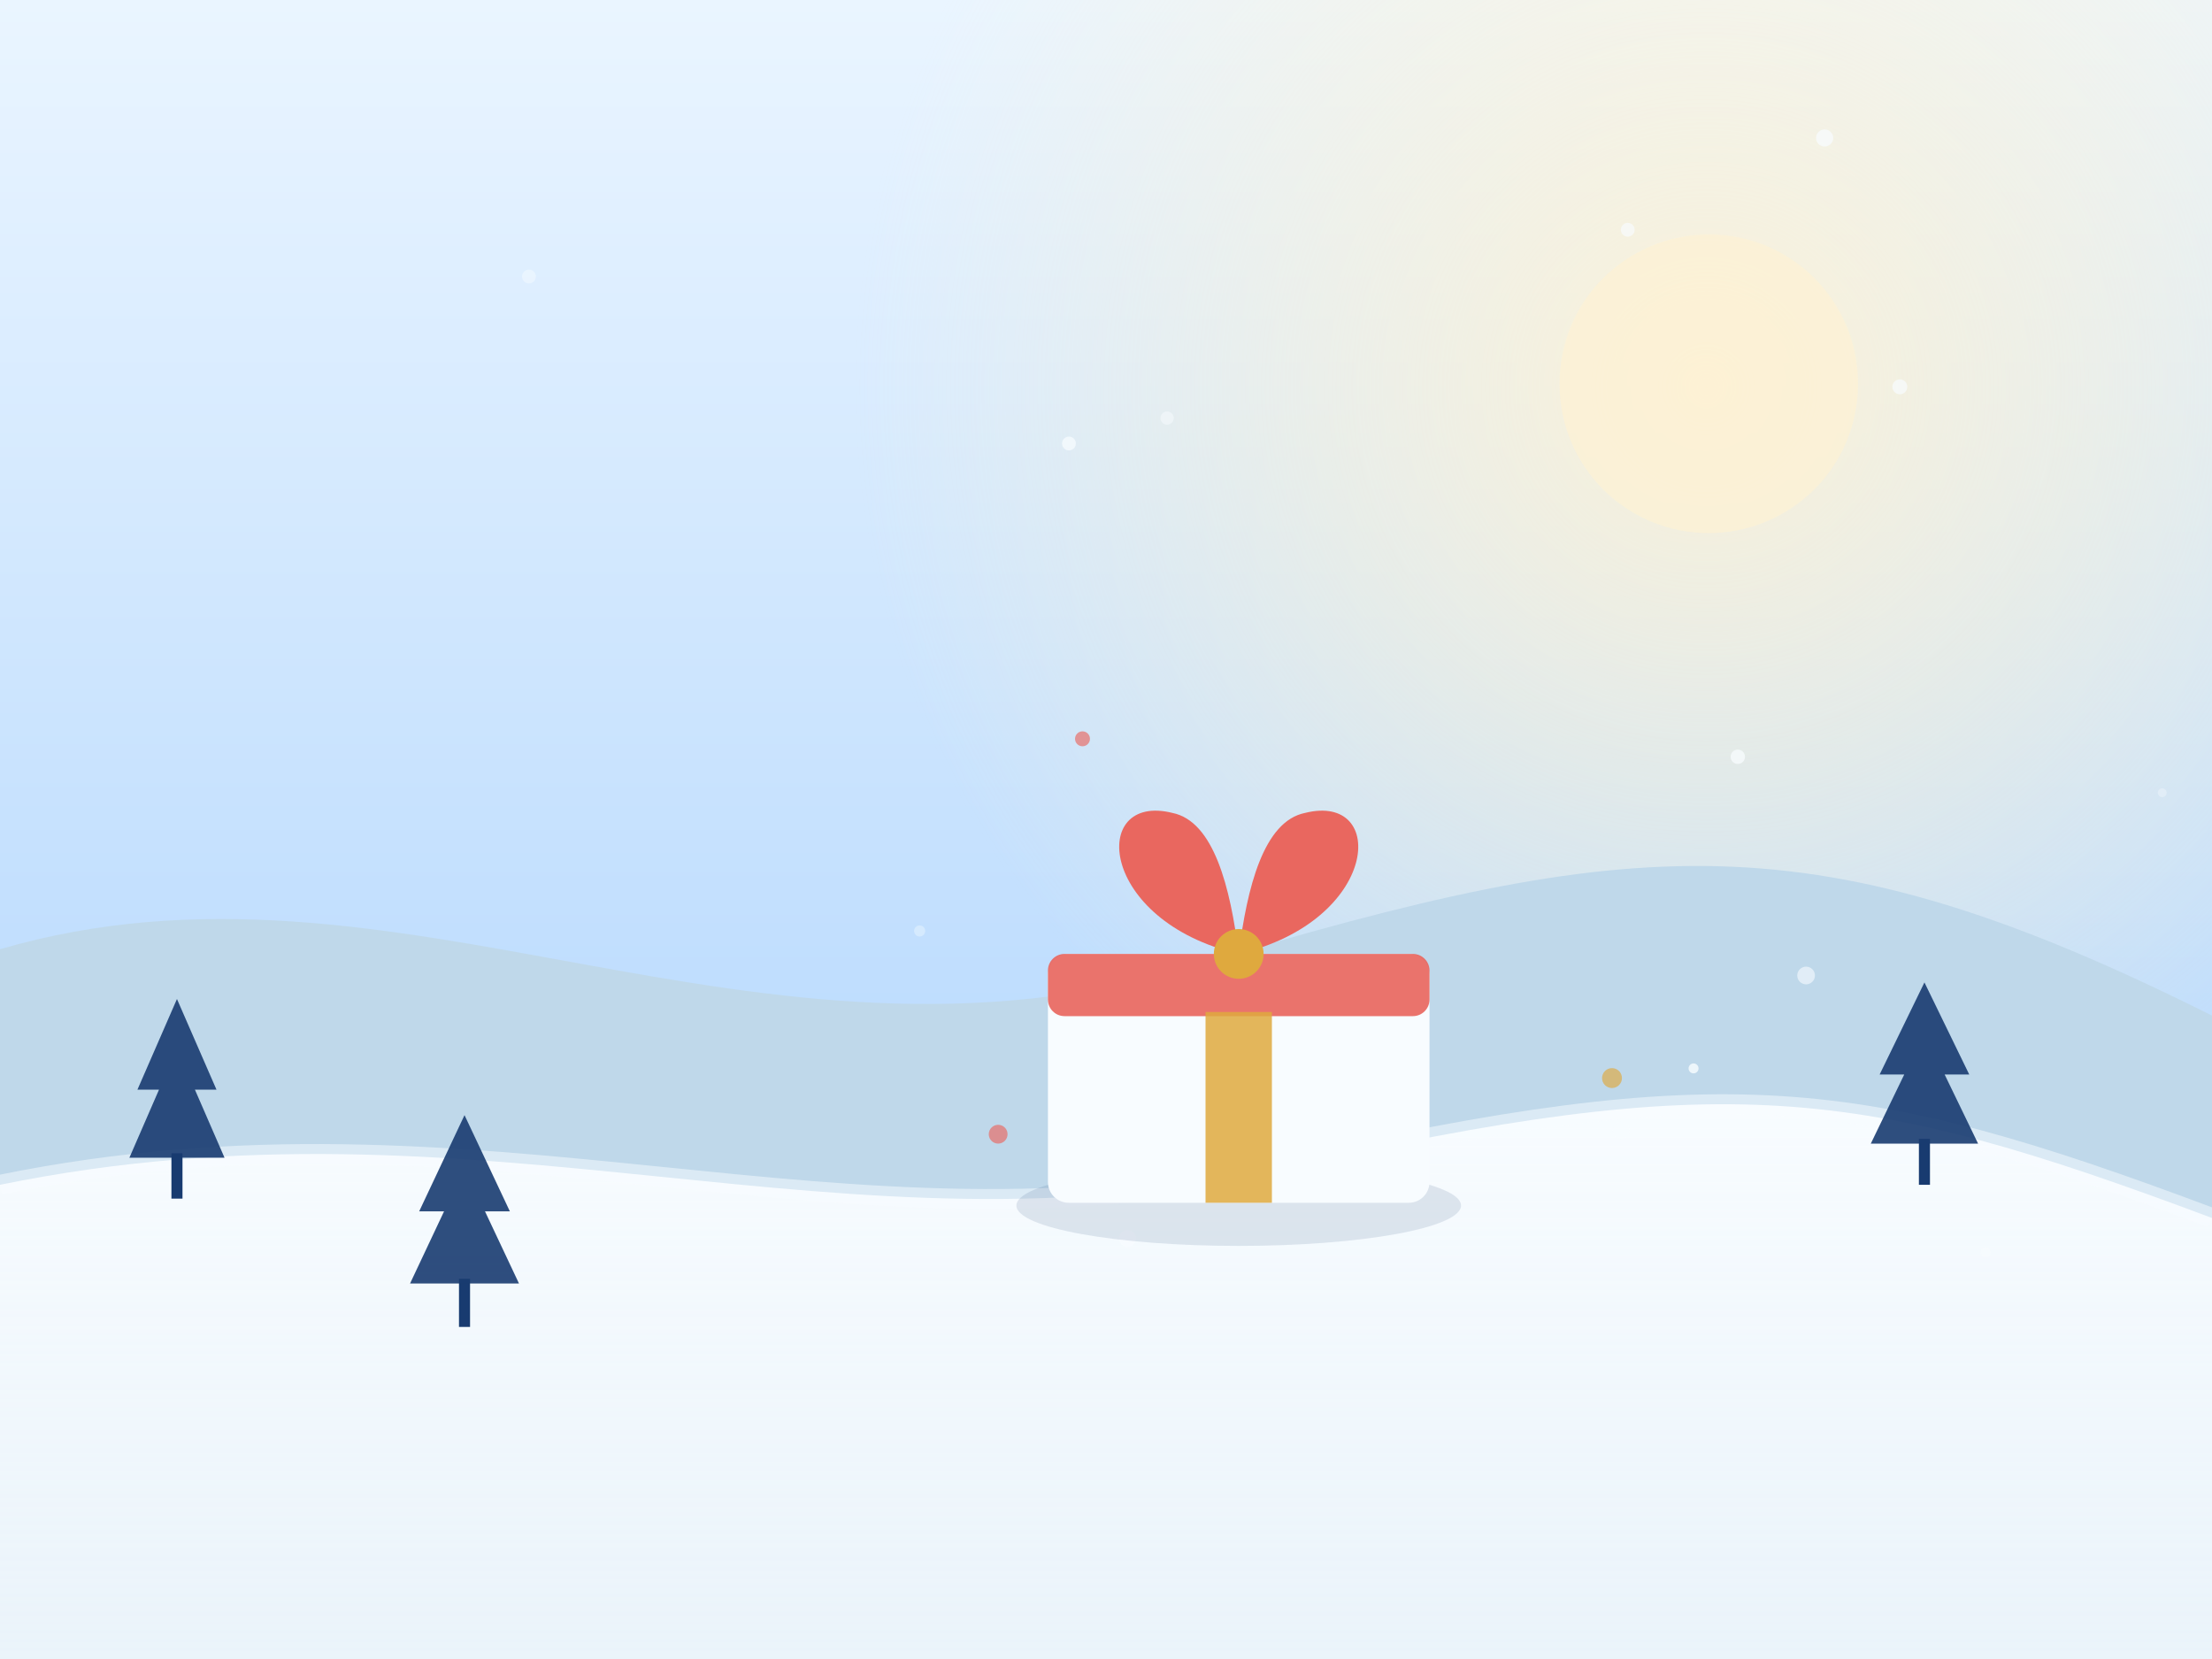
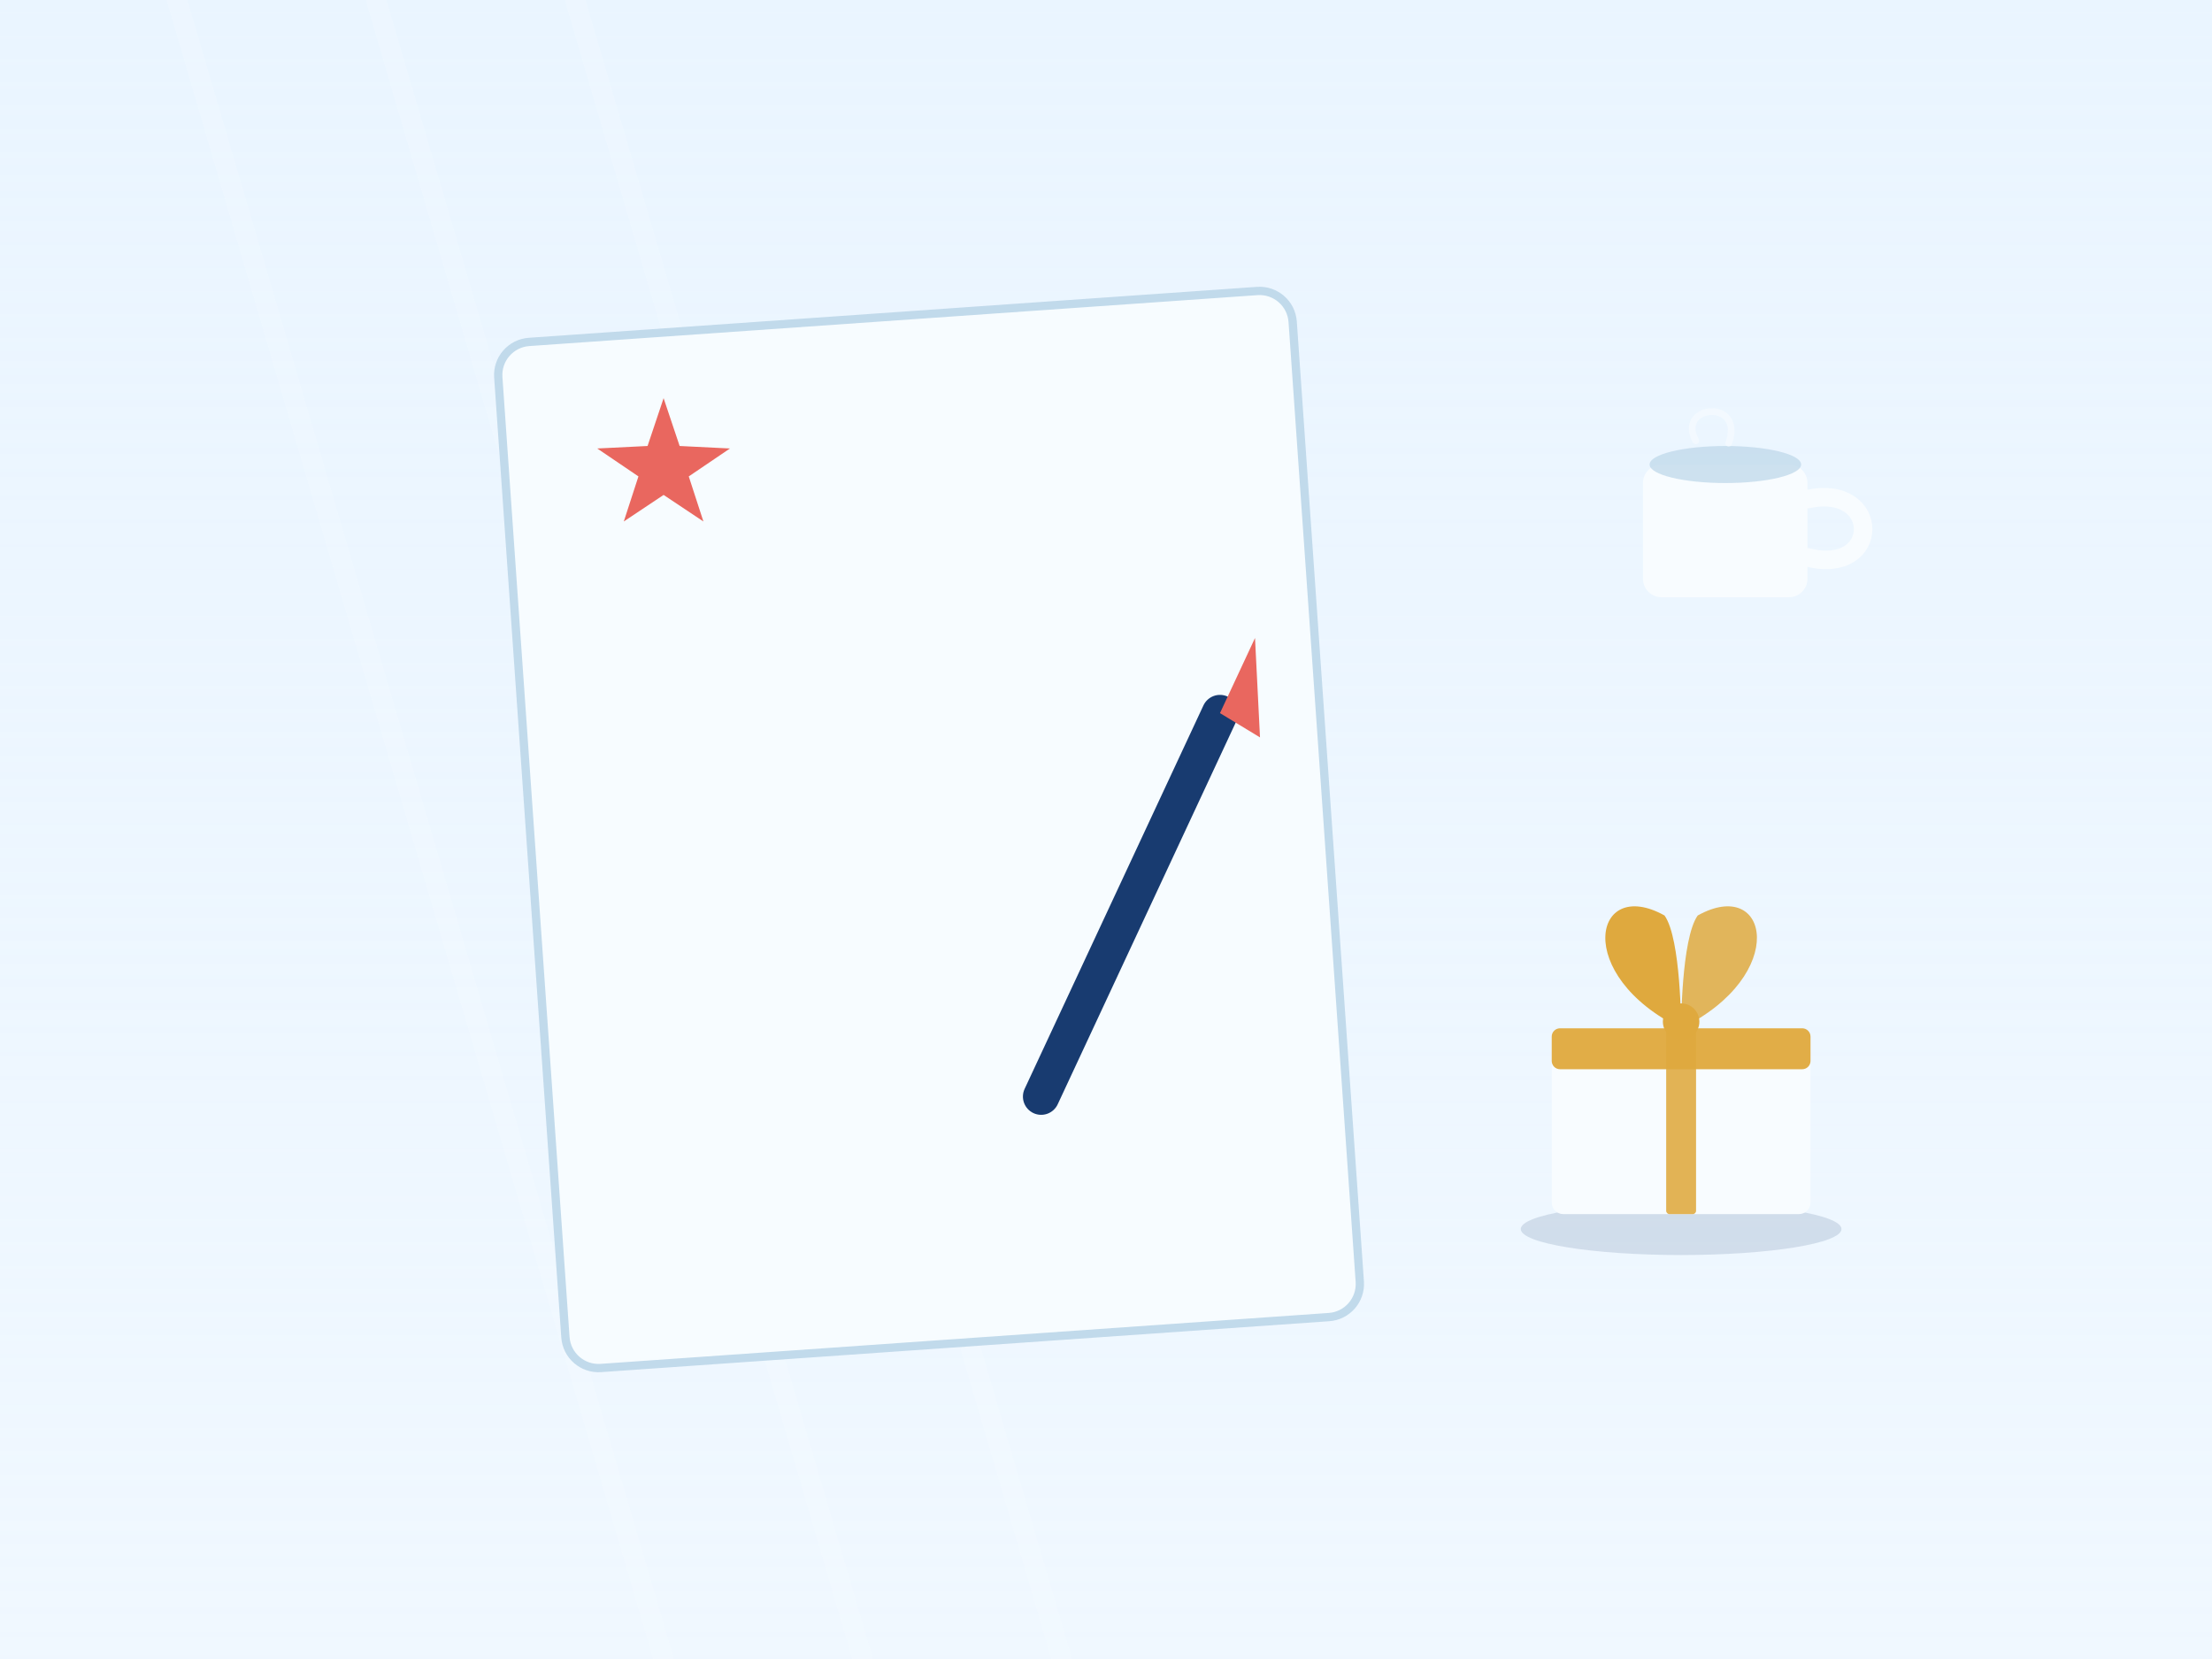
<svg xmlns="http://www.w3.org/2000/svg" viewBox="0 0 800 600" width="800" height="600" role="img" aria-labelledby="art-guide-prep-winter-title art-guide-prep-winter-desc">
  <defs>
    <linearGradient id="art-guide-prep-winter-sky" x1="0" y1="0" x2="0" y2="1">
      <stop offset="0" stop-color="#EAF5FF" />
-       <stop offset="1" stop-color="#A3CEFD" />
-     </linearGradient>
-     <linearGradient id="art-guide-prep-winter-ground" x1="0" y1="0" x2="0" y2="1">
-       <stop offset="0" stop-color="#F8FCFF" />
-       <stop offset="1" stop-color="#F8FCFF" stop-opacity="0.76" />
+       <stop offset="1" stop-color="#EAF5FF" stop-opacity="0.72" />
    </linearGradient>
    <radialGradient id="art-guide-prep-winter-glow">
-       <stop offset="0" stop-color="#FFF2D2" stop-opacity="0.85" />
+       <stop offset="0" stop-color="#FFF2D2" stop-opacity="0.8" />
      <stop offset="1" stop-color="#FFF2D2" stop-opacity="0" />
    </radialGradient>
  </defs>
  <rect width="800" height="600" fill="url(#art-guide-prep-winter-sky)" />
-   <circle cx="618" cy="138.8" r="312.5" fill="url(#art-guide-prep-winter-glow)" />
-   <circle cx="618" cy="138.8" r="54" fill="#FFF2D2" opacity="0.6" />
-   <path d="M0 343.3 C144 301.3, 272 397.3, 432 349.3 S656 295.3, 800 367.3 L800 600 L0 600 Z" fill="#BFD8EA" />
-   <path d="M0 428.5 C176 392.5, 304 458.5, 464 422.5 S672 392.5, 800 440.5 L800 600 L0 600 Z" fill="url(#art-guide-prep-winter-ground)" />
-   <path d="M0 428.5 C176 392.5, 304 458.5, 464 422.5 S672 392.5, 800 440.5" fill="none" stroke="#F8FCFF" stroke-width="7.2" opacity="0.5" />
-   <circle cx="718.1" cy="452.9" r="1.8" fill="#F8FCFF" opacity="0.49" />
-   <circle cx="422.1" cy="151.2" r="2.4" fill="#F8FCFF" opacity="0.47" />
-   <circle cx="191.3" cy="100" r="2.5" fill="#F8FCFF" opacity="0.43" />
-   <circle cx="628.5" cy="273.7" r="2.6" fill="#F8FCFF" opacity="0.75" />
-   <circle cx="782" cy="286.7" r="1.6" fill="#F8FCFF" opacity="0.33" />
-   <circle cx="407.8" cy="447.9" r="3.1" fill="#F8FCFF" opacity="0.60" />
-   <circle cx="586.3" cy="408.8" r="3.1" fill="#F8FCFF" opacity="0.41" />
-   <circle cx="612.5" cy="386.4" r="1.8" fill="#F8FCFF" opacity="0.82" />
-   <circle cx="332.6" cy="336.7" r="2" fill="#F8FCFF" opacity="0.37" />
-   <circle cx="659.9" cy="49.9" r="3.1" fill="#F8FCFF" opacity="0.72" />
-   <circle cx="588.7" cy="83.1" r="2.5" fill="#F8FCFF" opacity="0.65" />
-   <circle cx="386.6" cy="160.4" r="2.5" fill="#F8FCFF" opacity="0.72" />
-   <circle cx="653.2" cy="352.8" r="3.2" fill="#F8FCFF" opacity="0.60" />
-   <circle cx="687.1" cy="139.9" r="2.7" fill="#F8FCFF" opacity="0.69" />
-   <rect x="62" y="417.1" width="4" height="16.4" fill="#183B70" />
-   <path d="M64 361.3 L49.7 394.1 L57.5 394.1 L46.8 418.7 L81.2 418.7 L70.5 394.1 L78.3 394.1 Z" fill="#183B70" opacity="0.9" />
-   <rect x="166" y="462.5" width="4" height="17.4" fill="#183B70" />
-   <path d="M168 403.3 L151.6 438.1 L160.6 438.1 L148.3 464.2 L187.7 464.2 L175.4 438.1 L184.4 438.1 Z" fill="#183B70" opacity="0.9" />
-   <rect x="694" y="411.9" width="4" height="16.6" fill="#183B70" />
-   <path d="M696 355.3 L679.8 388.6 L688.7 388.6 L676.6 413.6 L715.4 413.6 L703.3 388.6 L712.2 388.6 Z" fill="#183B70" opacity="0.9" />
-   <ellipse cx="448" cy="436" rx="80.4" ry="14.6" fill="#183B70" opacity="0.12" />
-   <circle cx="391.5" cy="267.2" r="2.7" fill="#E9675F" opacity="0.65" />
-   <circle cx="583" cy="389.9" r="3.6" fill="#DFA93E" opacity="0.65" />
-   <circle cx="361" cy="410.2" r="3.4" fill="#E9675F" opacity="0.65" />
-   <g transform="translate(448 360) scale(1.5)">
-     <rect x="-46" y="-10" width="92" height="60" rx="5" fill="#F8FCFF" />
-     <rect x="-46" y="-10" width="92" height="15" rx="4" fill="#E9675F" opacity="0.92" />
-     <rect x="-8" y="4" width="16" height="46" fill="#DFA93E" opacity="0.85" />
-     <path d="M0 -10 C-34 -18 -36 -49 -16 -44 C-6 -42 -2 -26 0 -10 C2 -26 6 -42 16 -44 C36 -49 34 -18 0 -10 Z" fill="#E9675F" />
-     <circle cx="0" cy="-10" r="6" fill="#DFA93E" />
+   <path d="M64 0 L240 600" fill="none" stroke="#F8FCFF" stroke-width="7.2" stroke-linecap="round" stroke-linejoin="round" opacity="0.22" />
+   <path d="M136 0 L312 600" fill="none" stroke="#F8FCFF" stroke-width="7.2" stroke-linecap="round" stroke-linejoin="round" opacity="0.22" />
+   <path d="M208 0 L384 600" fill="none" stroke="#F8FCFF" stroke-width="7.2" stroke-linecap="round" stroke-linejoin="round" opacity="0.22" />
+   <g transform="rotate(-4 336 300)">
+     <rect x="192" y="114" width="288" height="372" rx="12" fill="#F8FCFF" opacity="0.95" stroke="#BFD8EA" stroke-width="3" />
  </g>
+   <g transform="rotate(-20 416 312)">
+     <path d="M350 378 L458.2 269.8" fill="none" stroke="#183B70" stroke-width="13.2" stroke-linecap="round" stroke-linejoin="round" />
+     <path d="M458.2 269.8 L479.4 248.6 L468.8 283 Z" fill="#E9675F" />
+   </g>
+   <ellipse cx="608" cy="444.5" rx="58" ry="9.4" fill="#183B70" opacity="0.14" />
+   <rect x="561.2" y="371.9" width="93.6" height="67.2" rx="4.2" fill="#F8FCFF" />
+   <rect x="561.2" y="371.9" width="93.6" height="14.8" rx="3" fill="#DFA93E" opacity="0.95" />
+   <rect x="602.6" y="371.9" width="10.8" height="67.2" rx="1.2" fill="#DFA93E" opacity="0.88" />
+   <path d="M608 371.9 C568.7 352.7 576.2 316.7 602 331.1 C608 339.5 608 371.9 608 371.9 Z" fill="#DFA93E" />
+   <path d="M608 371.9 C647.3 352.7 639.8 316.7 614 331.1 C608 339.5 608 371.9 608 371.9 Z" fill="#DFA93E" opacity="0.85" />
+   <circle cx="608" cy="369.5" r="6.6" fill="#DFA93E" />
+   <rect x="594.2" y="168" width="59.5" height="48" rx="6.7" fill="#F8FCFF" />
+   <path d="M653.8 180.5 C680.5 174.7 680.5 208.3 653.8 201.6" fill="none" stroke="#F8FCFF" stroke-width="6.7" stroke-linecap="round" stroke-linejoin="round" />
+   <ellipse cx="624" cy="168" rx="27.4" ry="6.7" fill="#BFD8EA" opacity="0.75" />
+   <path d="M613.3 159.4 C606.1 146.4 631.1 144 625.2 160.3" fill="none" stroke="#F8FCFF" stroke-width="2.4" stroke-linecap="round" stroke-linejoin="round" opacity="0.60" />
+   <polygon points="240,144 245.8,161.3 264,162.2 249.1,172.3 254.4,188.6 240,179 225.6,188.6 230.9,172.3 216,162.2 234.2,161.3" fill="#E9675F" />
</svg>
